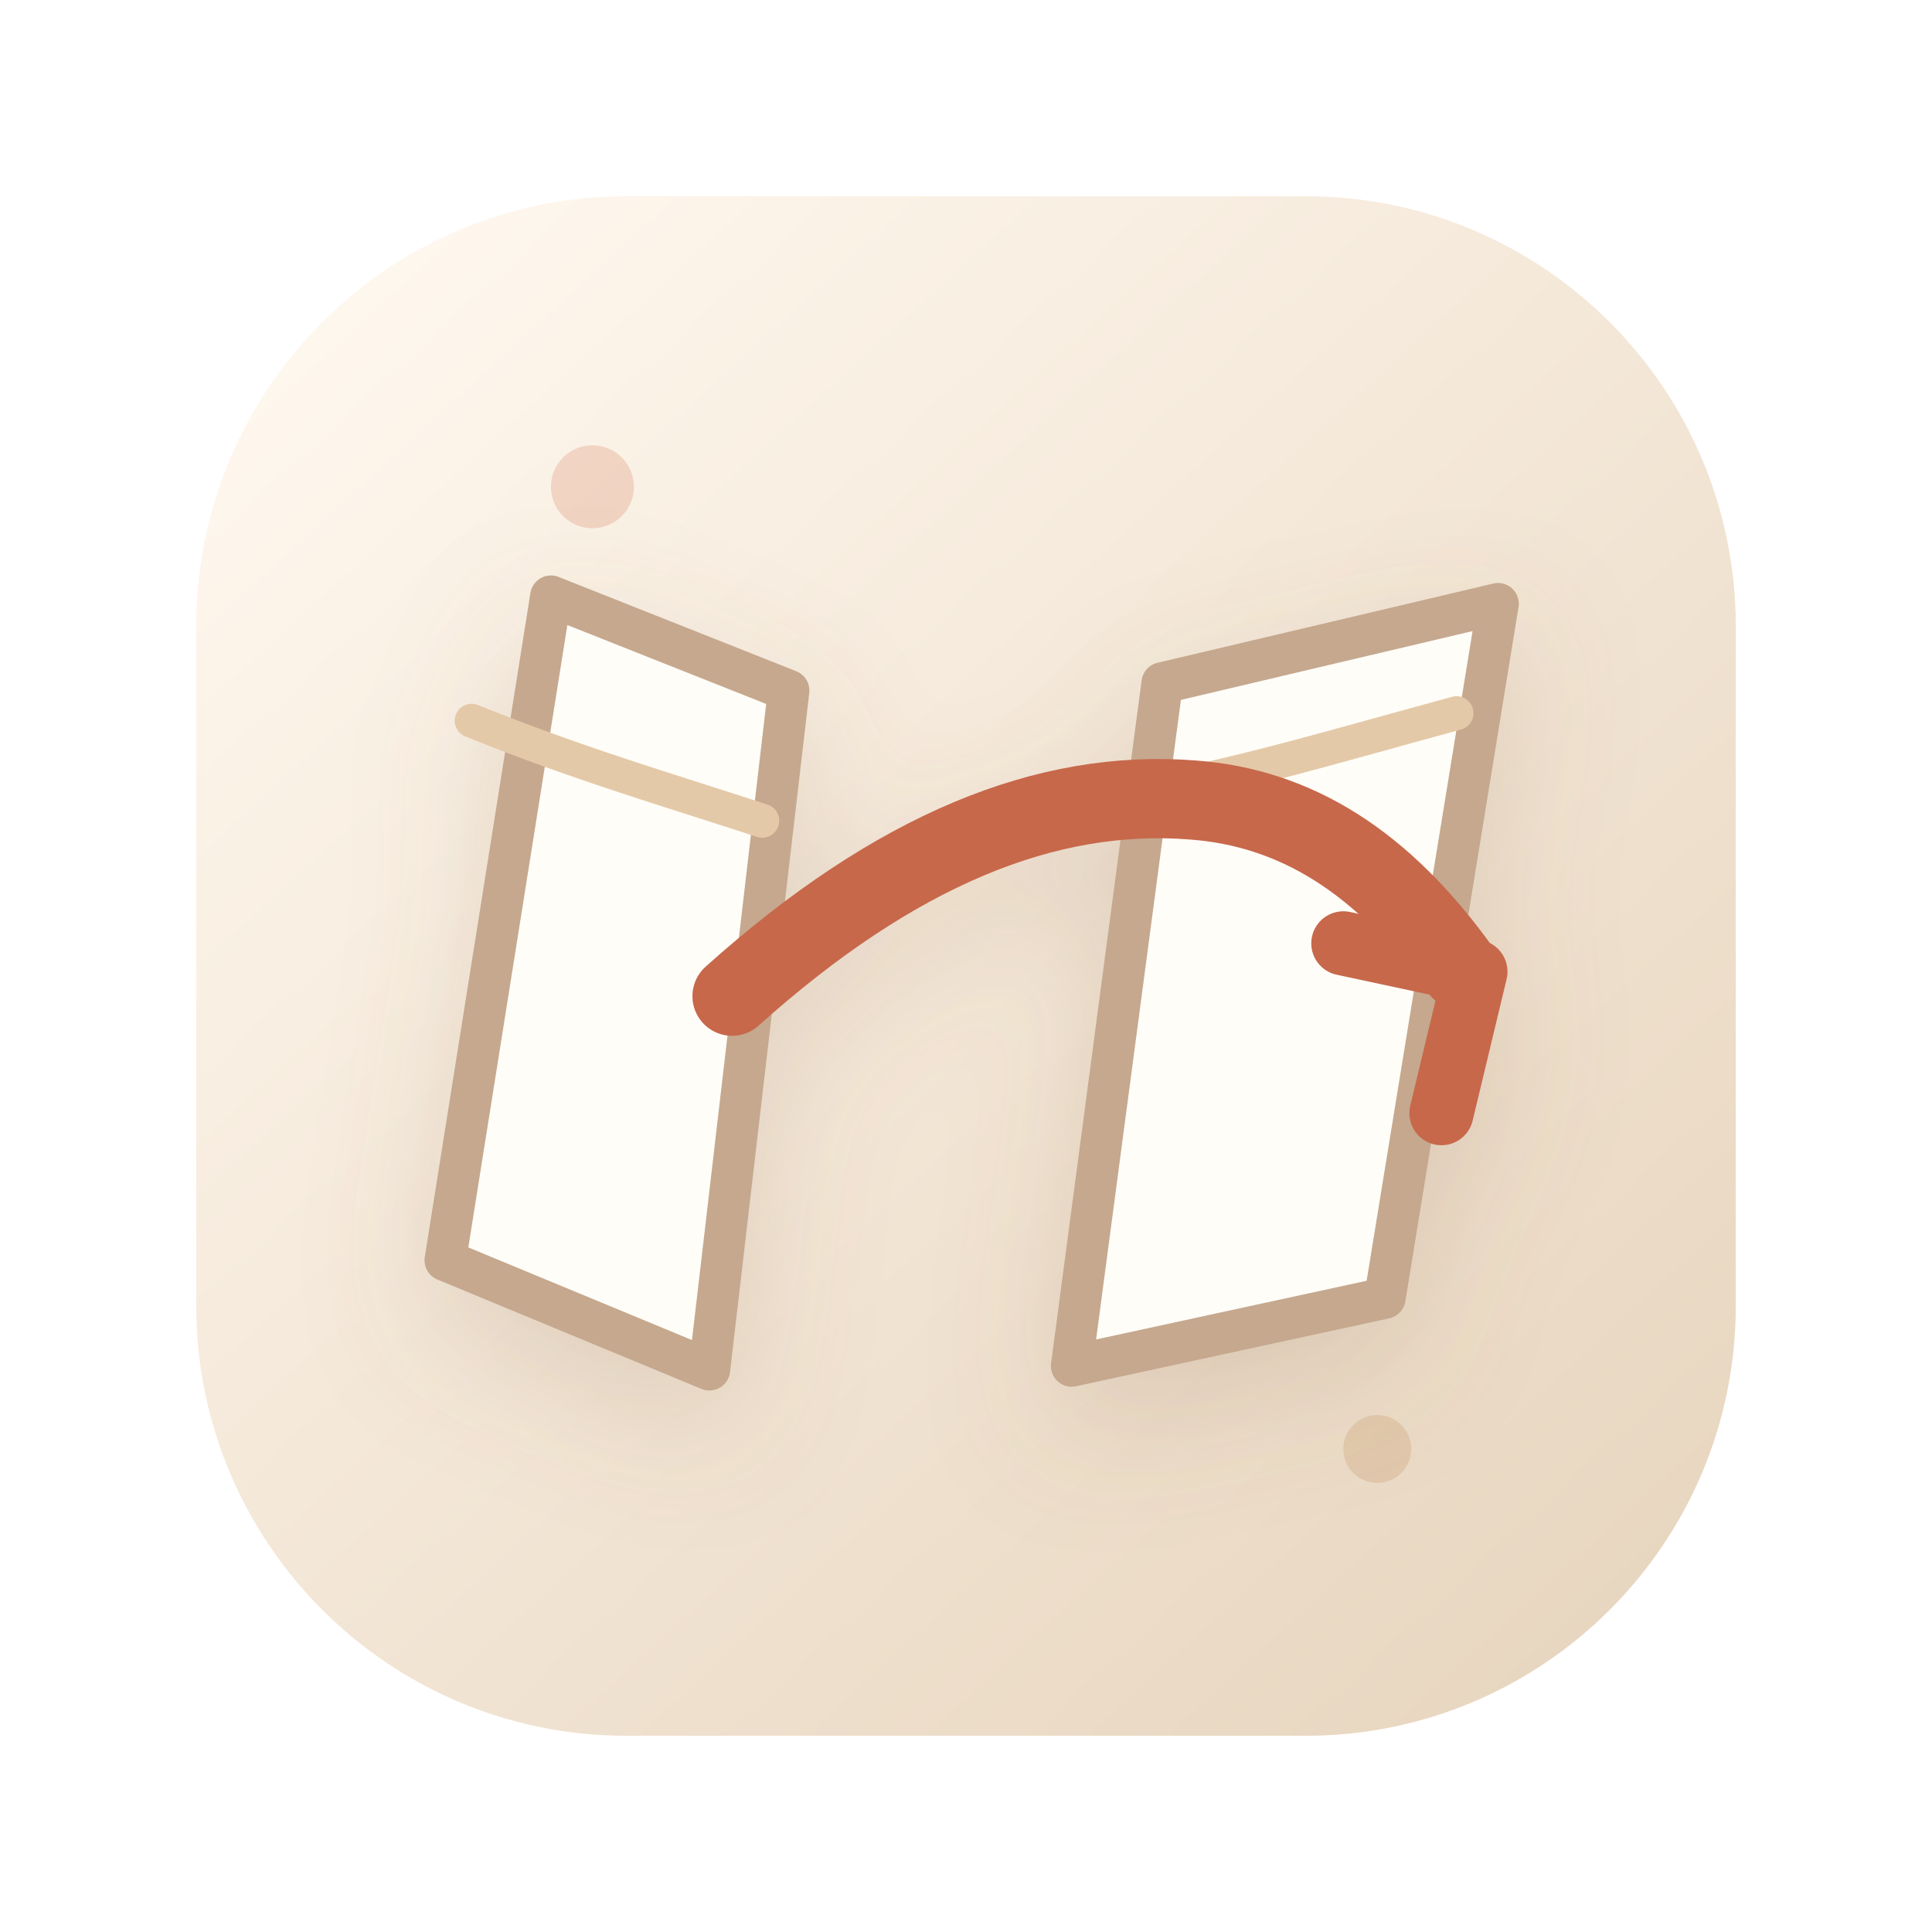
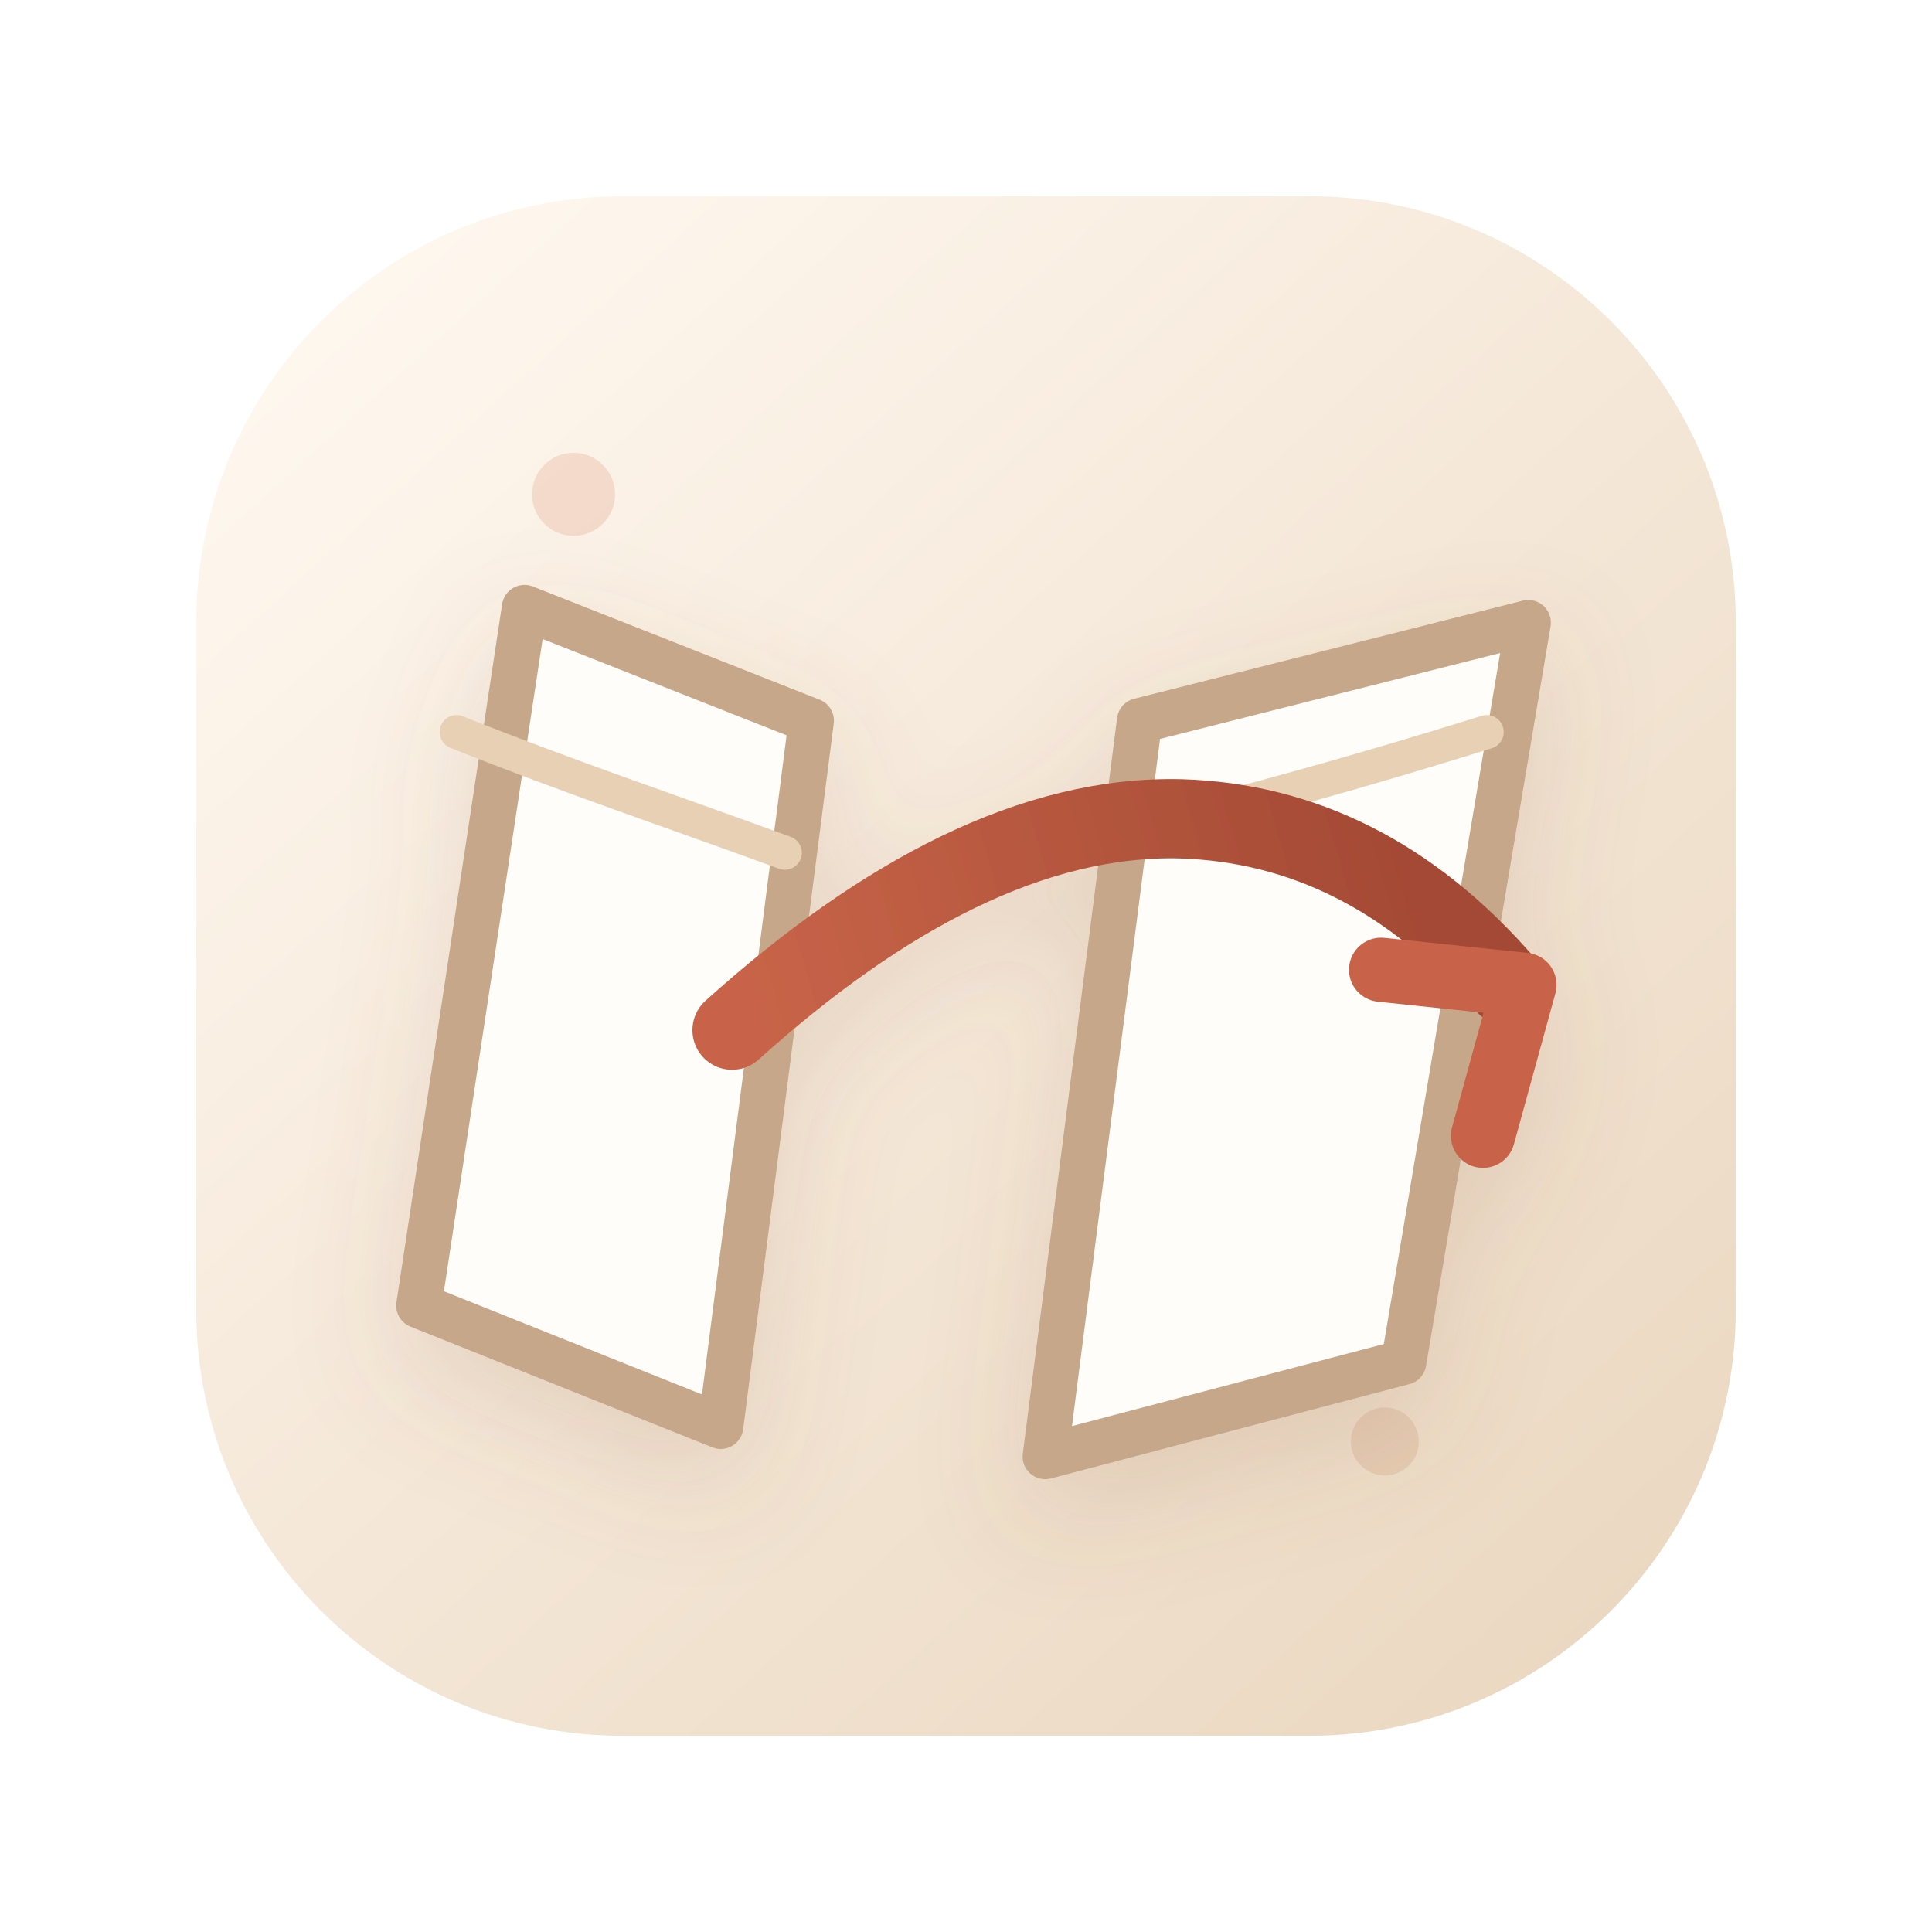
<svg xmlns="http://www.w3.org/2000/svg" width="1024" height="1024" viewBox="0 0 1024 1024" fill="none">
  <defs>
-     <linearGradient id="bg" x1="164" y1="136" x2="864" y2="900" gradientUnits="userSpaceOnUse">
-       <stop stop-color="#FFF8EF" />
-       <stop offset="1" stop-color="#E7D5BE" />
+     <linearGradient id="bg" x1="168" y1="132" x2="864" y2="900" gradientUnits="userSpaceOnUse">
+       <stop stop-color="#FFF8F0" />
+       <stop offset="1" stop-color="#EAD7C0" />
    </linearGradient>
-     <filter id="shadow" x="116" y="116" width="792" height="792" filterUnits="userSpaceOnUse" color-interpolation-filters="sRGB">
-       <feDropShadow dx="0" dy="24" stdDeviation="34" flood-color="#8C6443" flood-opacity="0.18" />
+     <linearGradient id="thread" x1="396" y1="530" x2="738" y2="430" gradientUnits="userSpaceOnUse">
+       <stop stop-color="#C86448" />
+       <stop offset="1" stop-color="#A44A35" />
+     </linearGradient>
+     <filter id="shadow" x="118" y="118" width="788" height="788" filterUnits="userSpaceOnUse" color-interpolation-filters="sRGB">
+       <feDropShadow dx="0" dy="22" stdDeviation="30" flood-color="#8A5B3B" flood-opacity="0.16" />
    </filter>
  </defs>
-   <rect x="104" y="104" width="816" height="816" rx="228" fill="url(#bg)" />
+   <rect x="104" y="104" width="816" height="816" rx="226" fill="url(#bg)" />
  <g filter="url(#shadow)">
-     <path d="M292 316L418 366L376 726L236 668L292 316Z" fill="#FFFDF8" stroke="#C5A88E" stroke-width="22" stroke-linejoin="round" />
-     <path d="M616 362L794 320L734 688L568 724L616 362Z" fill="#FFFDF8" stroke="#C5A88E" stroke-width="22" stroke-linejoin="round" />
-     <path d="M250 382C307 405 352 418 404 435" stroke="#E4C9A8" stroke-width="18" stroke-linecap="round" />
-     <path d="M606 420C660 410 713 394 772 378" stroke="#E4C9A8" stroke-width="18" stroke-linecap="round" />
-     <path d="M388 528C475 450 555 418 632 424C687 428 733 457 774 514" stroke="#C7684B" stroke-width="42" stroke-linecap="round" />
-     <path d="M712 500L782 515L764 590" stroke="#C7684B" stroke-width="34" stroke-linecap="round" stroke-linejoin="round" />
+     <path d="M278 322L430 382L382 756L222 692L278 322Z" fill="#FFFDF9" stroke="#C6A789" stroke-width="24" stroke-linejoin="round" />
+     <path d="M604 382L810 330L744 722L554 772L604 382Z" fill="#FFFDF9" stroke="#C6A789" stroke-width="24" stroke-linejoin="round" />
+     <path d="M242 388C302 412 356 430 416 452" stroke="#E8D0B4" stroke-width="18" stroke-linecap="round" />
+     <path d="M594 442C660 426 724 408 788 388" stroke="#E8D0B4" stroke-width="18" stroke-linecap="round" />
+     <path d="M388 546C468 474 548 432 626 434C690 436 748 464 798 522" stroke="url(#thread)" stroke-width="42" stroke-linecap="round" />
+     <path d="M732 514L808 522L786 602" stroke="#C86448" stroke-width="34" stroke-linecap="round" stroke-linejoin="round" />
  </g>
-   <circle cx="314" cy="258" r="22" fill="#D88464" opacity="0.28" />
-   <circle cx="730" cy="768" r="18" fill="#B9834E" opacity="0.22" />
+   <circle cx="304" cy="262" r="22" fill="#D88464" opacity="0.22" />
+   <circle cx="734" cy="764" r="18" fill="#B57B4E" opacity="0.18" />
</svg>
